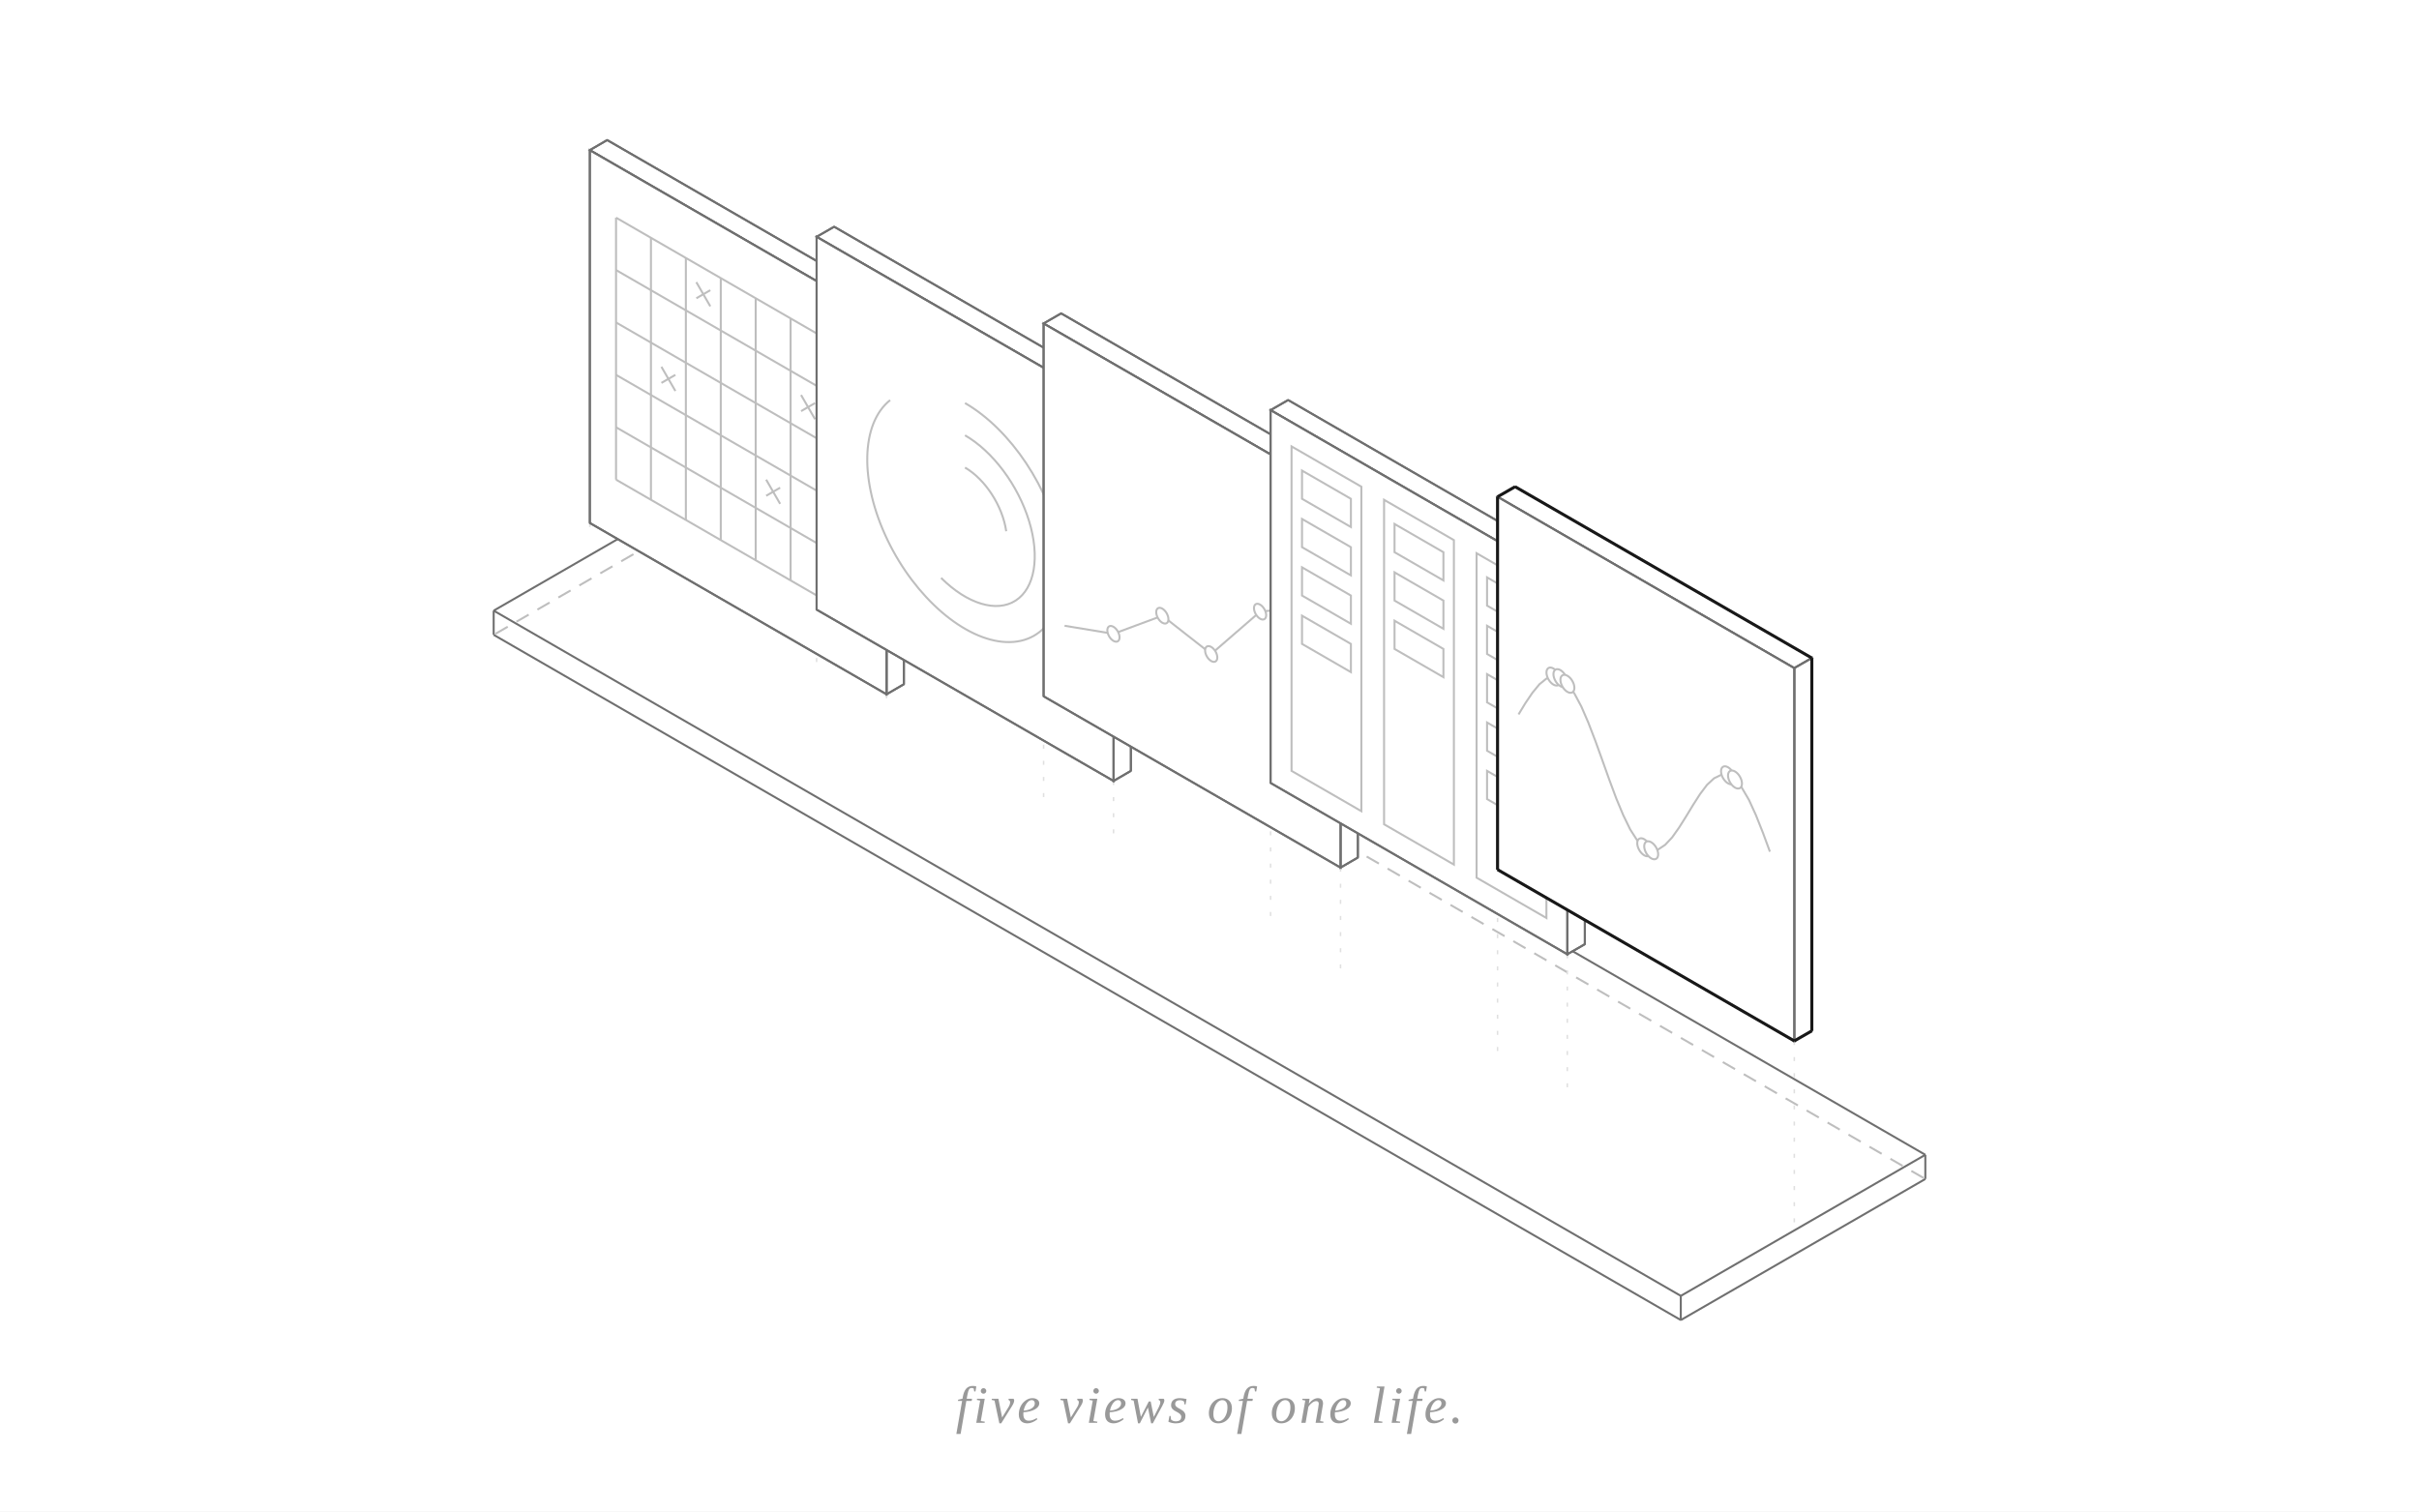
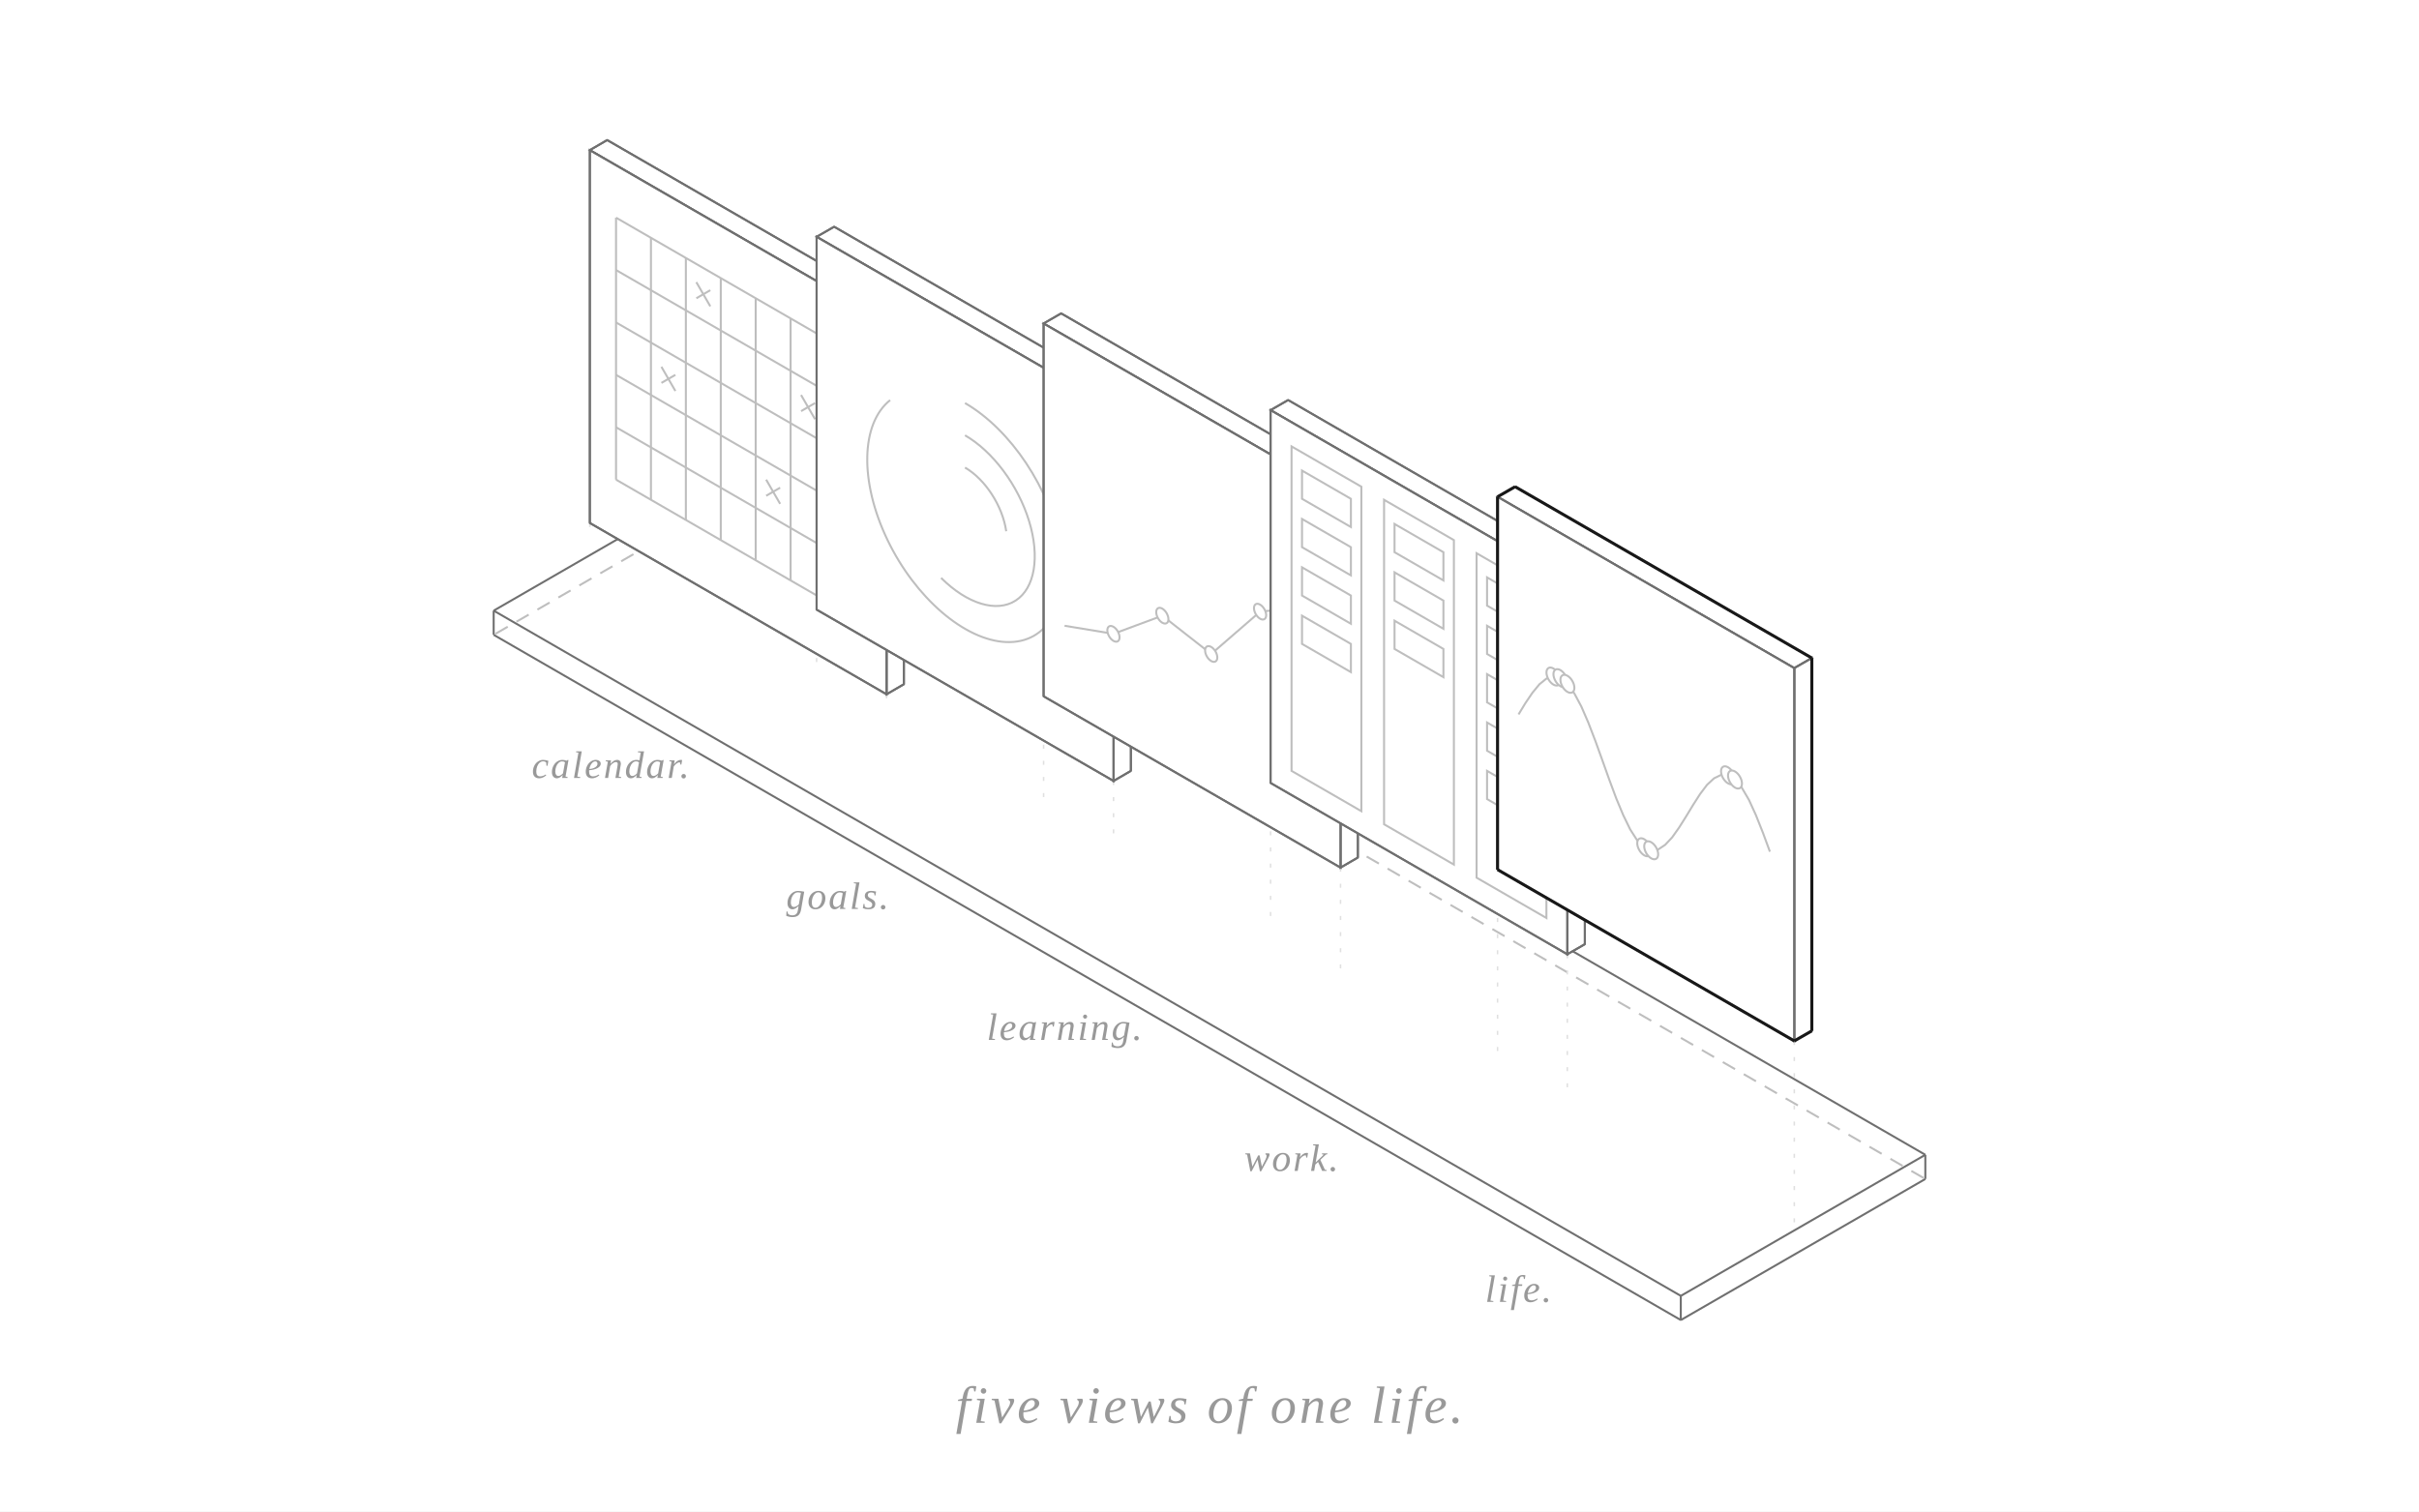
<svg xmlns="http://www.w3.org/2000/svg" viewBox="0 0 1200 750" width="1200" height="750" role="img">
  <style>line,rect,circle,ellipse,path,polyline,polygon{vector-effect:non-scaling-stroke}</style>
  <rect x="0" y="0" width="1200" height="750" fill="#FFFFFF" />
  <line x1="366.2" y1="245" x2="244.9" y2="315" fill="none" stroke="#BEBEBE" stroke-width="1" stroke-dasharray="7 5" />
  <line x1="366.2" y1="245" x2="955.1" y2="585" fill="none" stroke="#BEBEBE" stroke-width="1" stroke-dasharray="7 5" />
  <line x1="366.2" y1="245" x2="366.2" y2="233" fill="none" stroke="#BEBEBE" stroke-width="1" stroke-dasharray="7 5" />
  <line x1="833.8" y1="655" x2="833.8" y2="643" fill="none" stroke="#6F6F6F" stroke-width="1" />
  <line x1="955.1" y1="573" x2="833.8" y2="643" fill="none" stroke="#6F6F6F" stroke-width="1" />
  <line x1="244.9" y1="303" x2="833.8" y2="643" fill="none" stroke="#6F6F6F" stroke-width="1" />
  <line x1="955.1" y1="585" x2="833.8" y2="655" fill="none" stroke="#6F6F6F" stroke-width="1" />
  <line x1="244.9" y1="315" x2="833.8" y2="655" fill="none" stroke="#6F6F6F" stroke-width="1" />
  <line x1="366.2" y1="233" x2="955.1" y2="573" fill="none" stroke="#6F6F6F" stroke-width="1" />
  <line x1="366.2" y1="233" x2="244.9" y2="303" fill="none" stroke="#6F6F6F" stroke-width="1" />
  <line x1="955.1" y1="585" x2="955.1" y2="573" fill="none" stroke="#6F6F6F" stroke-width="1" />
  <line x1="244.9" y1="315" x2="244.9" y2="303" fill="none" stroke="#6F6F6F" stroke-width="1" />
  <line x1="292.6" y1="259.5" x2="292.6" y2="265.5" fill="none" stroke="#E0E0E0" stroke-width="0.75" stroke-dasharray="2 6" />
  <line x1="439.8" y1="344.5" x2="439.8" y2="350.5" fill="none" stroke="#E0E0E0" stroke-width="0.75" stroke-dasharray="2 6" />
  <line x1="405.1" y1="302.5" x2="405.1" y2="330.5" fill="none" stroke="#E0E0E0" stroke-width="0.75" stroke-dasharray="2 6" />
  <line x1="552.4" y1="387.5" x2="552.4" y2="415.5" fill="none" stroke="#E0E0E0" stroke-width="0.75" stroke-dasharray="2 6" />
  <line x1="517.7" y1="345.5" x2="517.7" y2="395.5" fill="none" stroke="#E0E0E0" stroke-width="0.75" stroke-dasharray="2 6" />
  <line x1="665" y1="430.5" x2="665" y2="480.5" fill="none" stroke="#E0E0E0" stroke-width="0.75" stroke-dasharray="2 6" />
  <line x1="630.3" y1="388.5" x2="630.3" y2="460.5" fill="none" stroke="#E0E0E0" stroke-width="0.75" stroke-dasharray="2 6" />
  <line x1="777.5" y1="473.5" x2="777.5" y2="545.5" fill="none" stroke="#E0E0E0" stroke-width="0.75" stroke-dasharray="2 6" />
  <line x1="742.9" y1="431.5" x2="742.9" y2="525.5" fill="none" stroke="#E0E0E0" stroke-width="0.75" stroke-dasharray="2 6" />
  <line x1="890.1" y1="516.5" x2="890.1" y2="610.5" fill="none" stroke="#E0E0E0" stroke-width="0.75" stroke-dasharray="2 6" />
  <polygon points="301.2,69.5 448.4,154.5 439.8,159.5 292.6,74.5" fill="#FFFFFF" stroke="#6F6F6F" stroke-width="1" />
  <polygon points="448.4,339.5 439.8,344.5 439.8,159.5 448.4,154.5" fill="#FFFFFF" stroke="#6F6F6F" stroke-width="1" />
  <polygon points="292.6,259.5 439.8,344.5 439.8,159.5 292.6,74.5" fill="#FFFFFF" stroke="#6F6F6F" stroke-width="1" />
  <line x1="439.8" y1="344.5" x2="439.8" y2="159.5" fill="none" stroke="#6F6F6F" stroke-width="1" />
  <line x1="448.4" y1="154.5" x2="439.8" y2="159.5" fill="none" stroke="#6F6F6F" stroke-width="1" />
  <line x1="292.6" y1="74.5" x2="439.8" y2="159.5" fill="none" stroke="#6F6F6F" stroke-width="1" />
  <line x1="448.4" y1="339.5" x2="439.8" y2="344.5" fill="none" stroke="#6F6F6F" stroke-width="1" />
  <line x1="292.6" y1="259.5" x2="439.8" y2="344.5" fill="none" stroke="#6F6F6F" stroke-width="1" />
  <line x1="301.2" y1="69.5" x2="448.4" y2="154.5" fill="none" stroke="#6F6F6F" stroke-width="1" />
  <line x1="301.2" y1="69.5" x2="292.6" y2="74.5" fill="none" stroke="#6F6F6F" stroke-width="1" />
  <line x1="448.4" y1="339.5" x2="448.4" y2="154.5" fill="none" stroke="#6F6F6F" stroke-width="1" />
  <line x1="292.6" y1="259.5" x2="292.6" y2="74.5" fill="none" stroke="#6F6F6F" stroke-width="1" />
  <g transform="matrix(0.866,0.5,0,1,303,92.5)">
    <line x1="3" y1="14" x2="143" y2="14" fill="none" stroke="#BEBEBE" stroke-width="1" />
    <line x1="3" y1="40" x2="143" y2="40" fill="none" stroke="#BEBEBE" stroke-width="1" />
    <line x1="3" y1="66" x2="143" y2="66" fill="none" stroke="#BEBEBE" stroke-width="1" />
    <line x1="3" y1="92" x2="143" y2="92" fill="none" stroke="#BEBEBE" stroke-width="1" />
    <line x1="3" y1="118" x2="143" y2="118" fill="none" stroke="#BEBEBE" stroke-width="1" />
    <line x1="3" y1="144" x2="143" y2="144" fill="none" stroke="#BEBEBE" stroke-width="1" />
    <line x1="3" y1="14" x2="3" y2="144" fill="none" stroke="#BEBEBE" stroke-width="1" />
    <line x1="23" y1="14" x2="23" y2="144" fill="none" stroke="#BEBEBE" stroke-width="1" />
    <line x1="43" y1="14" x2="43" y2="144" fill="none" stroke="#BEBEBE" stroke-width="1" />
    <line x1="63" y1="14" x2="63" y2="144" fill="none" stroke="#BEBEBE" stroke-width="1" />
    <line x1="83" y1="14" x2="83" y2="144" fill="none" stroke="#BEBEBE" stroke-width="1" />
    <line x1="103" y1="14" x2="103" y2="144" fill="none" stroke="#BEBEBE" stroke-width="1" />
    <line x1="123" y1="14" x2="123" y2="144" fill="none" stroke="#BEBEBE" stroke-width="1" />
    <line x1="143" y1="14" x2="143" y2="144" fill="none" stroke="#BEBEBE" stroke-width="1" />
    <path d="M 49 23 L 57 31 M 49 31 L 57 23" fill="none" stroke="#BEBEBE" stroke-width="1" />
    <path d="M 109 49 L 117 57 M 109 57 L 117 49" fill="none" stroke="#BEBEBE" stroke-width="1" />
    <path d="M 29 75 L 37 83 M 29 83 L 37 75" fill="none" stroke="#BEBEBE" stroke-width="1" />
    <path d="M 89 101 L 97 109 M 89 109 L 97 101" fill="none" stroke="#BEBEBE" stroke-width="1" />
  </g>
+   <text x="302.891" y="386.0" text-anchor="middle" font-family="Garamond, 'EB Garamond', Georgia, 'Times New Roman', serif" font-style="italic" font-size="19" letter-spacing="1" fill="#999999">calendar.</text>
  <polygon points="413.8,112.5 561,197.5 552.4,202.5 405.1,117.5" fill="#FFFFFF" stroke="#6F6F6F" stroke-width="1" />
  <polygon points="561,382.5 552.4,387.5 552.4,202.5 561,197.5" fill="#FFFFFF" stroke="#6F6F6F" stroke-width="1" />
  <polygon points="405.1,302.5 552.4,387.5 552.4,202.5 405.1,117.5" fill="#FFFFFF" stroke="#6F6F6F" stroke-width="1" />
  <line x1="552.4" y1="387.5" x2="552.4" y2="202.5" fill="none" stroke="#6F6F6F" stroke-width="1" />
  <line x1="561" y1="197.5" x2="552.4" y2="202.5" fill="none" stroke="#6F6F6F" stroke-width="1" />
  <line x1="405.1" y1="117.5" x2="552.4" y2="202.5" fill="none" stroke="#6F6F6F" stroke-width="1" />
  <line x1="561" y1="382.5" x2="552.4" y2="387.5" fill="none" stroke="#6F6F6F" stroke-width="1" />
  <line x1="405.1" y1="302.5" x2="552.4" y2="387.5" fill="none" stroke="#6F6F6F" stroke-width="1" />
  <line x1="413.8" y1="112.5" x2="561" y2="197.5" fill="none" stroke="#6F6F6F" stroke-width="1" />
  <line x1="413.8" y1="112.5" x2="405.1" y2="117.5" fill="none" stroke="#6F6F6F" stroke-width="1" />
  <line x1="561" y1="382.5" x2="561" y2="197.5" fill="none" stroke="#6F6F6F" stroke-width="1" />
  <line x1="405.1" y1="302.5" x2="405.1" y2="117.5" fill="none" stroke="#6F6F6F" stroke-width="1" />
  <g transform="matrix(0.866,0.5,0,1,415.5,135.5)">
    <path d="M 73.0 60.0 A 24 24 0 0 1 96.6 79.8" fill="none" stroke="#BEBEBE" stroke-width="1" />
    <path d="M 73.0 44.0 A 40 40 0 1 1 59.3 121.6" fill="none" stroke="#BEBEBE" stroke-width="1" />
    <path d="M 73.0 28.0 A 56 56 0 1 1 30.1 48.0" fill="none" stroke="#BEBEBE" stroke-width="1" />
  </g>
+   <text x="415.474" y="451.0" text-anchor="middle" font-family="Garamond, 'EB Garamond', Georgia, 'Times New Roman', serif" font-style="italic" font-size="19" letter-spacing="1" fill="#999999">goals.</text>
  <polygon points="526.4,155.5 673.6,240.5 665,245.5 517.7,160.5" fill="#FFFFFF" stroke="#6F6F6F" stroke-width="1" />
  <polygon points="673.6,425.5 665,430.5 665,245.5 673.6,240.5" fill="#FFFFFF" stroke="#6F6F6F" stroke-width="1" />
  <polygon points="517.7,345.5 665,430.5 665,245.5 517.7,160.5" fill="#FFFFFF" stroke="#6F6F6F" stroke-width="1" />
  <line x1="665" y1="430.5" x2="665" y2="245.5" fill="none" stroke="#6F6F6F" stroke-width="1" />
  <line x1="673.6" y1="240.5" x2="665" y2="245.5" fill="none" stroke="#6F6F6F" stroke-width="1" />
  <line x1="517.7" y1="160.5" x2="665" y2="245.5" fill="none" stroke="#6F6F6F" stroke-width="1" />
  <line x1="673.6" y1="425.5" x2="665" y2="430.5" fill="none" stroke="#6F6F6F" stroke-width="1" />
  <line x1="517.7" y1="345.5" x2="665" y2="430.5" fill="none" stroke="#6F6F6F" stroke-width="1" />
  <line x1="526.4" y1="155.5" x2="673.6" y2="240.5" fill="none" stroke="#6F6F6F" stroke-width="1" />
  <line x1="526.4" y1="155.5" x2="517.7" y2="160.5" fill="none" stroke="#6F6F6F" stroke-width="1" />
  <line x1="673.6" y1="425.5" x2="673.6" y2="240.5" fill="none" stroke="#6F6F6F" stroke-width="1" />
  <line x1="517.7" y1="345.5" x2="517.7" y2="160.5" fill="none" stroke="#6F6F6F" stroke-width="1" />
  <g transform="matrix(0.866,0.5,0,1,528.1,178.5)">
    <polyline points="0,132 28,122 56,99 84,104 112,69 146,49" fill="none" stroke="#BEBEBE" stroke-width="1" />
    <circle cx="28" cy="122" r="3.5" fill="#FFFFFF" stroke="#BEBEBE" stroke-width="1" />
    <circle cx="56" cy="99" r="3.5" fill="#FFFFFF" stroke="#BEBEBE" stroke-width="1" />
    <circle cx="84" cy="104" r="3.5" fill="#FFFFFF" stroke="#BEBEBE" stroke-width="1" />
    <circle cx="112" cy="69" r="3.5" fill="#FFFFFF" stroke="#BEBEBE" stroke-width="1" />
    <circle cx="146" cy="49" r="3.5" fill="#FFFFFF" stroke="#BEBEBE" stroke-width="1" />
  </g>
+   <text x="528.058" y="516.0" text-anchor="middle" font-family="Garamond, 'EB Garamond', Georgia, 'Times New Roman', serif" font-style="italic" font-size="19" letter-spacing="1" fill="#999999">learning.</text>
  <polygon points="639,198.5 786.2,283.5 777.5,288.5 630.3,203.5" fill="#FFFFFF" stroke="#6F6F6F" stroke-width="1" />
  <polygon points="786.2,468.5 777.5,473.5 777.5,288.5 786.2,283.5" fill="#FFFFFF" stroke="#6F6F6F" stroke-width="1" />
  <polygon points="630.3,388.5 777.5,473.5 777.5,288.5 630.3,203.5" fill="#FFFFFF" stroke="#6F6F6F" stroke-width="1" />
  <line x1="777.5" y1="473.5" x2="777.5" y2="288.5" fill="none" stroke="#6F6F6F" stroke-width="1" />
  <line x1="786.2" y1="283.5" x2="777.5" y2="288.5" fill="none" stroke="#6F6F6F" stroke-width="1" />
  <line x1="630.3" y1="203.5" x2="777.5" y2="288.5" fill="none" stroke="#6F6F6F" stroke-width="1" />
  <line x1="786.2" y1="468.5" x2="777.5" y2="473.5" fill="none" stroke="#6F6F6F" stroke-width="1" />
  <line x1="630.3" y1="388.5" x2="777.5" y2="473.5" fill="none" stroke="#6F6F6F" stroke-width="1" />
  <line x1="639" y1="198.5" x2="786.2" y2="283.5" fill="none" stroke="#6F6F6F" stroke-width="1" />
  <line x1="639" y1="198.5" x2="630.3" y2="203.5" fill="none" stroke="#6F6F6F" stroke-width="1" />
  <line x1="786.2" y1="468.5" x2="786.2" y2="283.5" fill="none" stroke="#6F6F6F" stroke-width="1" />
  <line x1="630.3" y1="388.5" x2="630.3" y2="203.5" fill="none" stroke="#6F6F6F" stroke-width="1" />
  <g transform="matrix(0.866,0.5,0,1,640.7,221.5)">
    <rect x="0" y="0" width="40" height="161" fill="none" stroke="#BEBEBE" stroke-width="1" />
    <rect x="6" y="9" width="28" height="14" fill="none" stroke="#BEBEBE" stroke-width="1" />
    <rect x="6" y="33" width="28" height="14" fill="none" stroke="#BEBEBE" stroke-width="1" />
    <rect x="6" y="57" width="28" height="14" fill="none" stroke="#BEBEBE" stroke-width="1" />
    <rect x="6" y="81" width="28" height="14" fill="none" stroke="#BEBEBE" stroke-width="1" />
    <rect x="53" y="0" width="40" height="161" fill="none" stroke="#BEBEBE" stroke-width="1" />
    <rect x="59" y="9" width="28" height="14" fill="none" stroke="#BEBEBE" stroke-width="1" />
    <rect x="59" y="33" width="28" height="14" fill="none" stroke="#BEBEBE" stroke-width="1" />
    <rect x="59" y="57" width="28" height="14" fill="none" stroke="#BEBEBE" stroke-width="1" />
    <rect x="106" y="0" width="40" height="161" fill="none" stroke="#BEBEBE" stroke-width="1" />
    <rect x="112" y="9" width="28" height="14" fill="none" stroke="#BEBEBE" stroke-width="1" />
    <rect x="112" y="33" width="28" height="14" fill="none" stroke="#BEBEBE" stroke-width="1" />
    <rect x="112" y="57" width="28" height="14" fill="none" stroke="#BEBEBE" stroke-width="1" />
    <rect x="112" y="81" width="28" height="14" fill="none" stroke="#BEBEBE" stroke-width="1" />
    <rect x="112" y="105" width="28" height="14" fill="none" stroke="#BEBEBE" stroke-width="1" />
  </g>
+   <text x="640.641" y="581.0" text-anchor="middle" font-family="Garamond, 'EB Garamond', Georgia, 'Times New Roman', serif" font-style="italic" font-size="19" letter-spacing="1" fill="#999999">work.</text>
  <polygon points="751.6,241.5 898.8,326.5 890.1,331.5 742.9,246.5" fill="#FFFFFF" stroke="#6F6F6F" stroke-width="1" />
  <polygon points="898.8,511.5 890.1,516.5 890.1,331.5 898.8,326.5" fill="#FFFFFF" stroke="#6F6F6F" stroke-width="1" />
  <polygon points="742.9,431.5 890.1,516.5 890.1,331.5 742.9,246.5" fill="#FFFFFF" stroke="#6F6F6F" stroke-width="1" />
  <line x1="890.1" y1="516.5" x2="890.1" y2="331.5" fill="none" stroke="#6F6F6F" stroke-width="1" />
  <line x1="898.8" y1="326.5" x2="890.1" y2="331.5" fill="none" stroke="#6F6F6F" stroke-width="1" />
  <line x1="742.9" y1="246.5" x2="890.1" y2="331.5" fill="none" stroke="#6F6F6F" stroke-width="1" />
  <line x1="898.8" y1="511.5" x2="890.1" y2="516.5" fill="none" stroke="#181818" stroke-width="1.5" />
  <line x1="742.9" y1="431.5" x2="890.1" y2="516.5" fill="none" stroke="#181818" stroke-width="1.5" />
  <line x1="751.6" y1="241.5" x2="898.8" y2="326.5" fill="none" stroke="#181818" stroke-width="1.5" />
  <line x1="751.6" y1="241.5" x2="742.9" y2="246.5" fill="none" stroke="#181818" stroke-width="1.5" />
  <line x1="898.8" y1="511.5" x2="898.8" y2="326.5" fill="none" stroke="#181818" stroke-width="1.5" />
  <line x1="742.9" y1="431.5" x2="742.9" y2="246.5" fill="none" stroke="#181818" stroke-width="1.5" />
  <g transform="matrix(0.866,0.5,0,1,753.3,264.5)">
    <path d="M 0 90 L 0 90.0 L 4 82.3 L 8 75.2 L 12 69.0 L 16 64.2 L 20 61.2 L 24 60.0 L 28 60.8 L 32 63.6 L 36 68.1 L 40 74.1 L 44 81.1 L 48 88.7 L 52 96.4 L 56 103.7 L 60 110.0 L 64 115.1 L 68 118.5 L 72 119.9 L 76 119.4 L 80 117.0 L 84 112.7 L 88 107.0 L 92 100.1 L 96 92.6 L 100 84.9 L 104 77.5 L 108 70.9 L 112 65.7 L 116 62.0 L 120 60.2 L 124 60.3 L 128 62.5 L 132 66.4 L 136 72.0 L 140 78.7 L 144 86.1" fill="none" stroke="#BEBEBE" stroke-width="1" />
    <circle cx="20" cy="61.2" r="4" fill="#FFFFFF" stroke="#BEBEBE" stroke-width="1" />
    <circle cx="24" cy="60.0" r="4" fill="#FFFFFF" stroke="#BEBEBE" stroke-width="1" />
    <circle cx="28" cy="60.8" r="4" fill="#FFFFFF" stroke="#BEBEBE" stroke-width="1" />
    <circle cx="72" cy="119.9" r="4" fill="#FFFFFF" stroke="#BEBEBE" stroke-width="1" />
    <circle cx="76" cy="119.4" r="4" fill="#FFFFFF" stroke="#BEBEBE" stroke-width="1" />
    <circle cx="120" cy="60.2" r="4" fill="#FFFFFF" stroke="#BEBEBE" stroke-width="1" />
    <circle cx="124" cy="60.3" r="4" fill="#FFFFFF" stroke="#BEBEBE" stroke-width="1" />
  </g>
+   <text x="753.224" y="646.0" text-anchor="middle" font-family="Garamond, 'EB Garamond', Georgia, 'Times New Roman', serif" font-style="italic" font-size="19" letter-spacing="1" fill="#999999">life.</text>
  <text x="600" y="706" text-anchor="middle" font-family="Garamond, 'EB Garamond', Georgia, 'Times New Roman', serif" font-style="italic" font-size="26" letter-spacing="1.5" fill="#999999">five views of one life.</text>
</svg>
